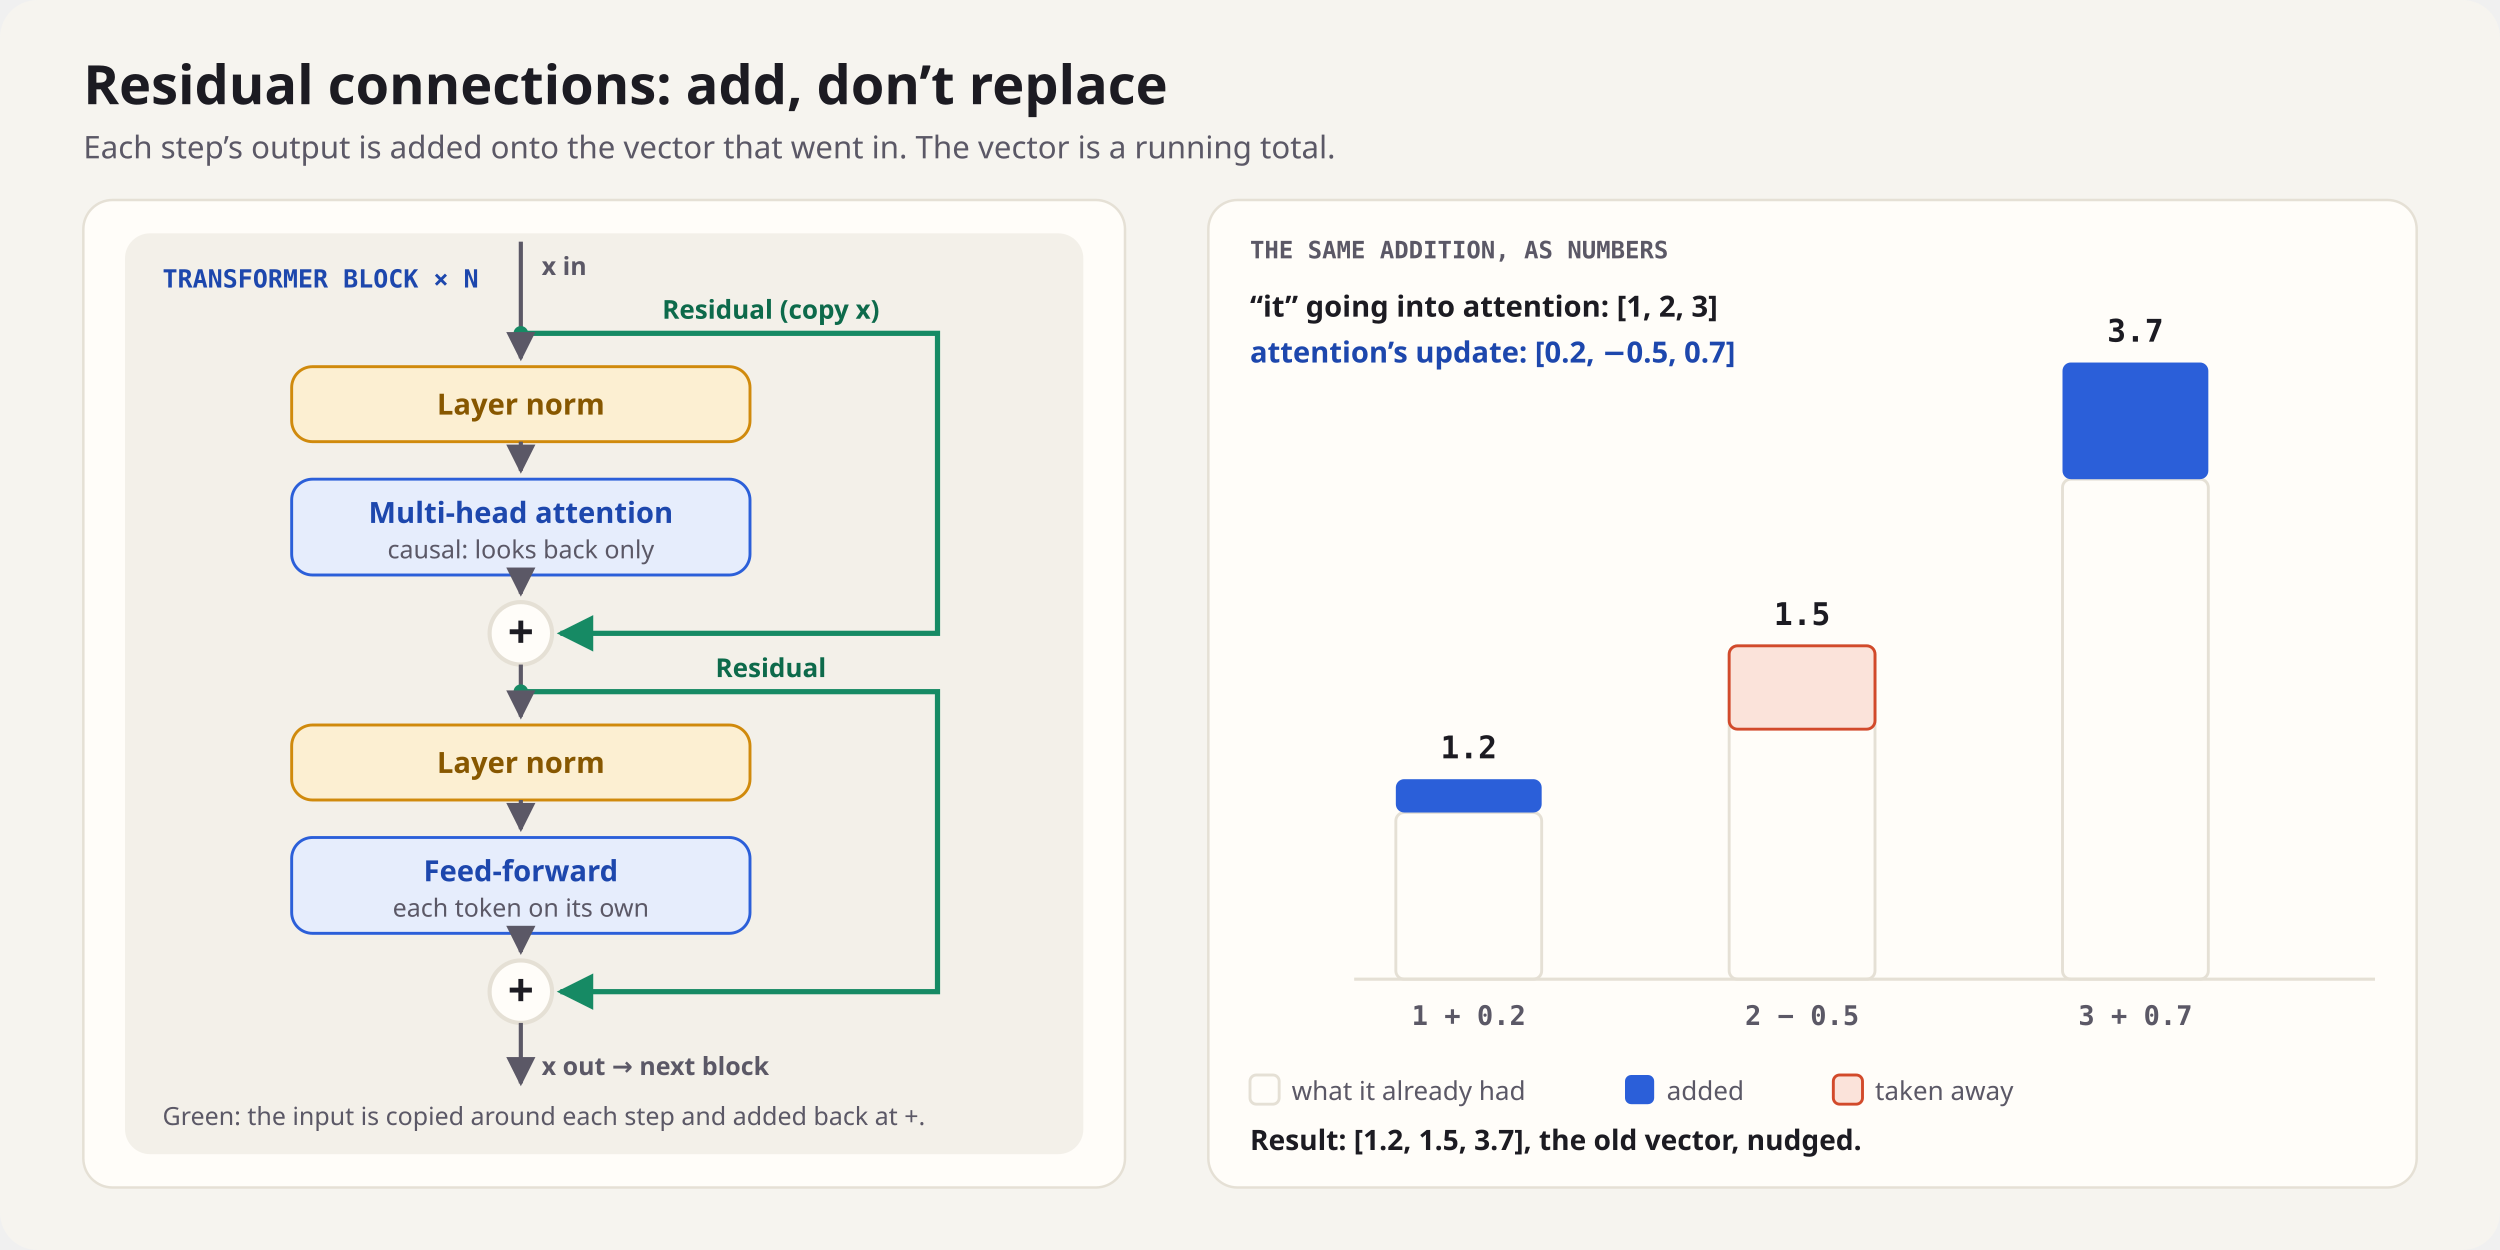
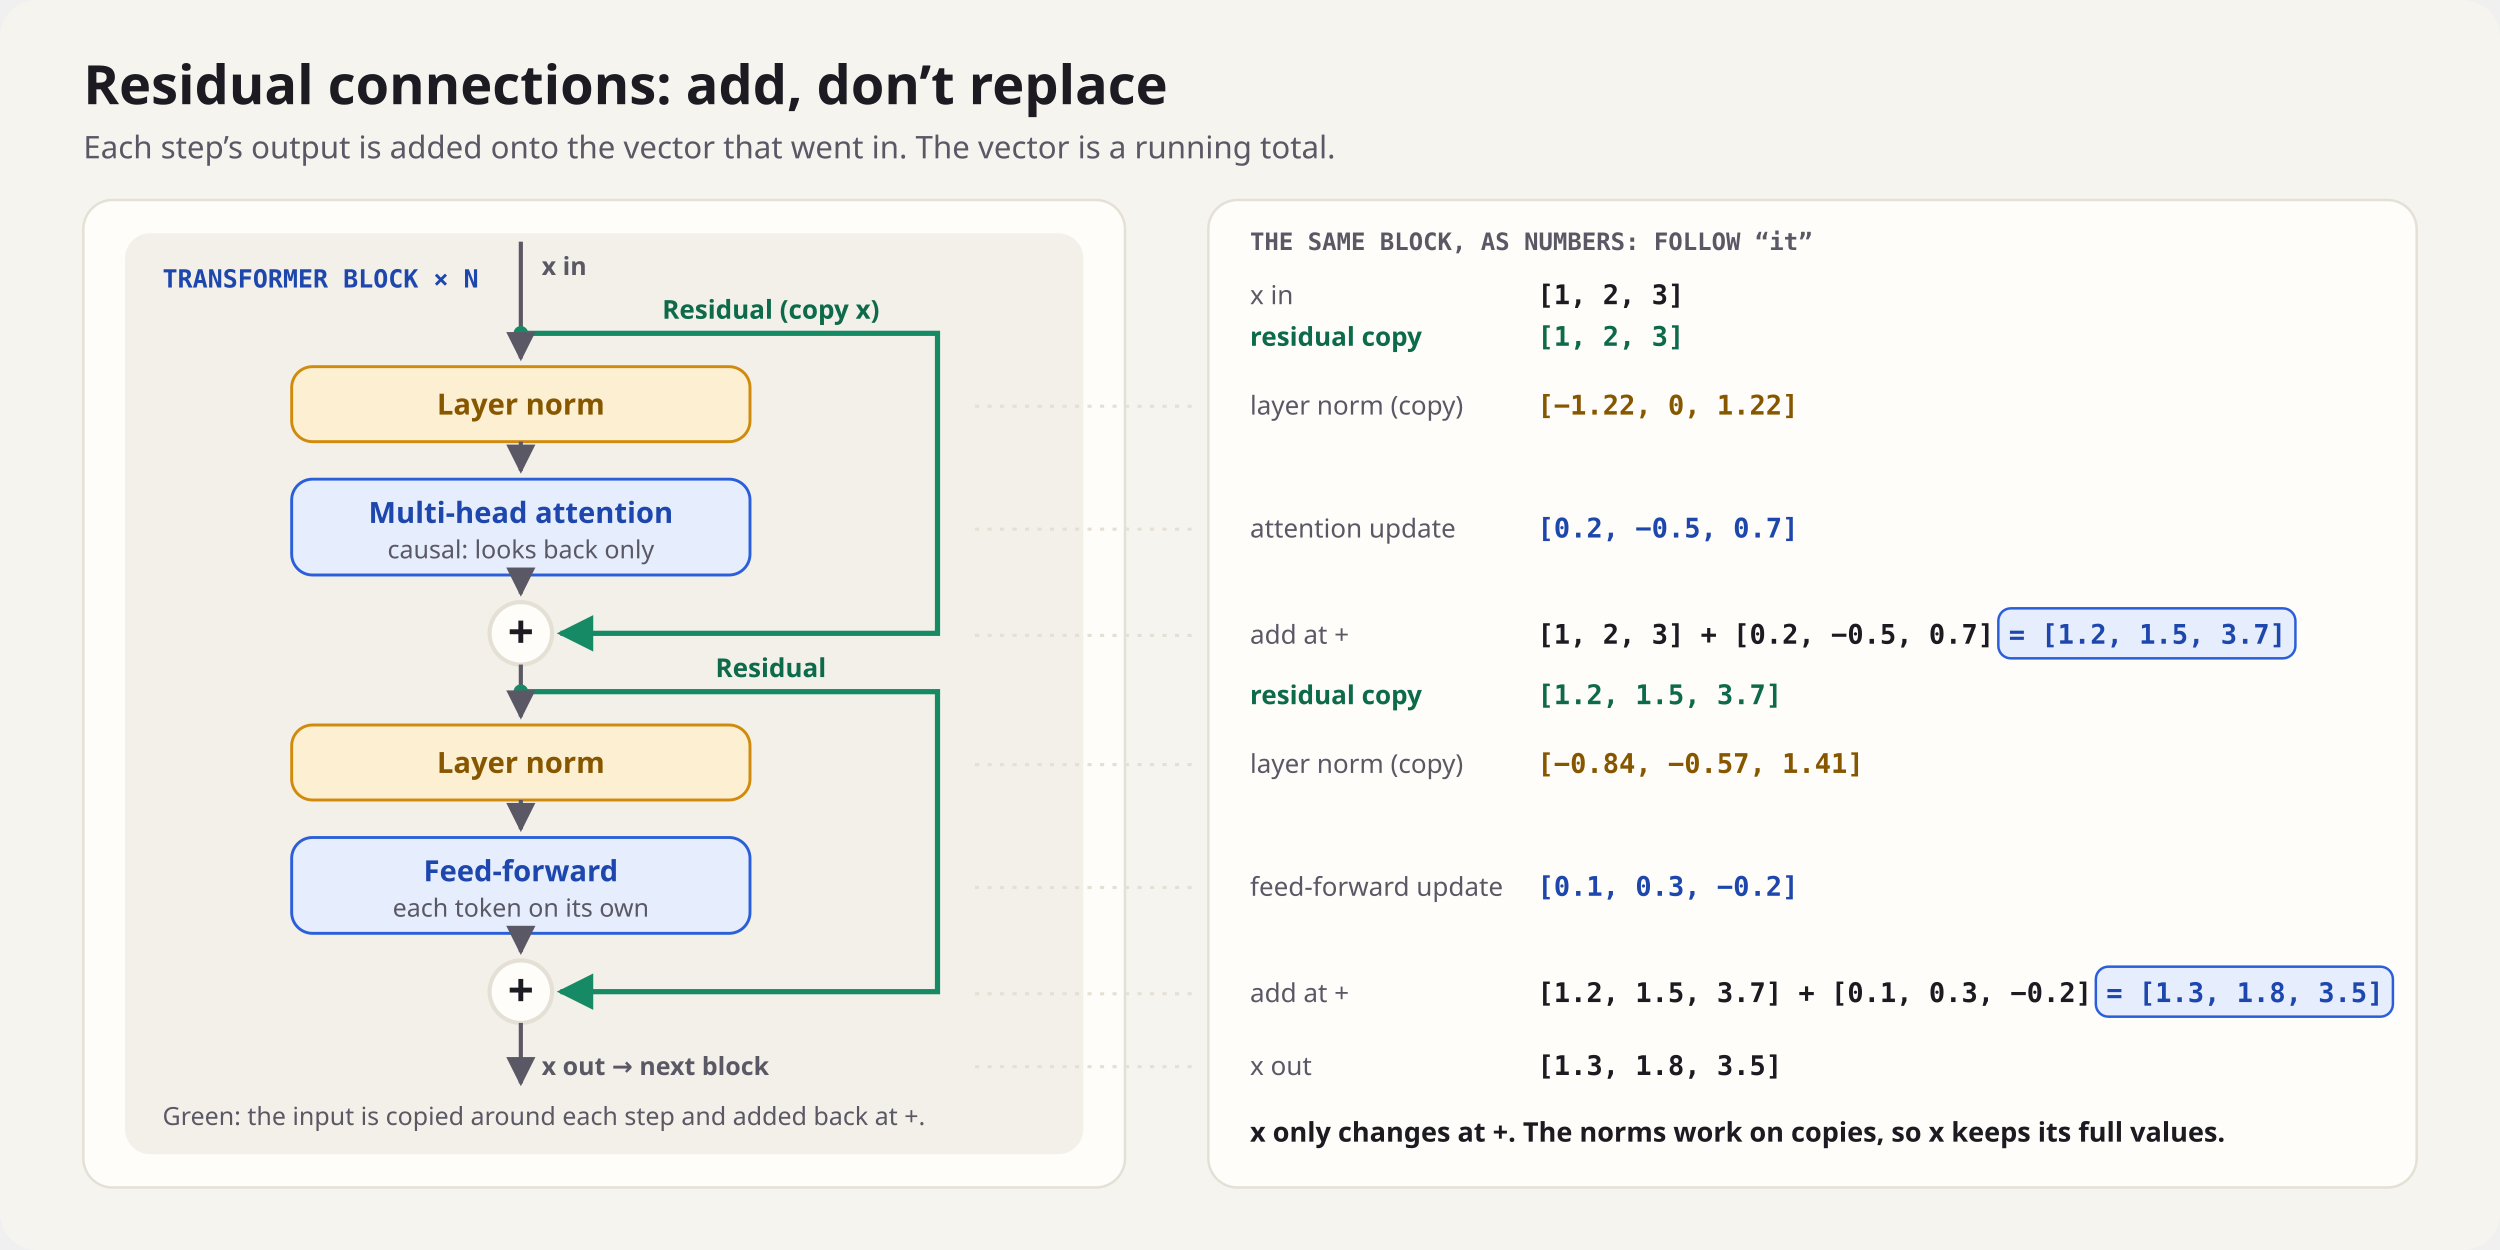
<svg xmlns="http://www.w3.org/2000/svg" viewBox="0 0 1200 600" role="img" aria-labelledby="t d" font-family="'Schibsted Grotesk', ui-sans-serif, system-ui, sans-serif">
  <style>
    .bg{fill:#f6f4ef}.card{fill:#fffdf9;stroke:#e5e0d5}.sunk{fill:#f3f0e9}
    .ink{fill:#1c1b22}.muted{fill:#5b5866}.onacc{fill:#ffffff}
    .acc{fill:#2b5fd9}.accink{fill:#1d47ad}.accsoft{fill:#e6edfc}
    .pos{fill:#168a64}.posink{fill:#0d6a4b}.possoft{fill:#dcf2e8;stroke:#168a64}
    .neg{fill:#d24a2b}.negink{fill:#ad3417}.negsoft{fill:#fbe3da;stroke:#d24a2b}
    .heat{fill:#fcefd2;stroke:#d08a0c}.heatink{fill:#875700}.heatfill{fill:#d08a0c}
    .line{stroke:#5b5866;fill:none;stroke-width:2}.thin{stroke:#e5e0d5;fill:none;stroke-width:1.5}
    .dash{stroke:#2b5fd9;fill:none;stroke-width:2;stroke-dasharray:6 5}
    .sacc{stroke:#2b5fd9;fill:none;stroke-width:2.5}.sheat{stroke:#d08a0c;fill:none;stroke-width:2.5}
    .spos{stroke:#168a64;fill:none;stroke-width:2.5}.sneg{stroke:#d24a2b;fill:none;stroke-width:2.5}
    .edge{stroke:#2b5fd9;fill:none;stroke-width:1;opacity:.45}
    .stream{stroke:#2b5fd9;fill:none;stroke-width:14;stroke-linecap:round;opacity:.35}
    .row{fill:#f3f0e9}.hit{fill:#e6edfc;stroke:#2b5fd9}
    .mono{font-family:'JetBrains Mono',ui-monospace,Menlo,monospace}
    .head{font-size:13px;font-weight:700;letter-spacing:.08em}
    .arrowhead{fill:#5b5866}.arrowacc{fill:#2b5fd9}
  </style>
  <defs>
    <marker id="a" viewBox="0 0 10 10" refX="9" refY="5" markerWidth="7" markerHeight="7" orient="auto-start-reverse">
      <path d="M0 0L10 5L0 10z" class="arrowhead" />
    </marker>
    <marker id="ap" viewBox="0 0 10 10" refX="9" refY="5" markerWidth="7" markerHeight="7" orient="auto-start-reverse">
      <path d="M0 0L10 5L0 10z" class="pos" />
    </marker>
    <marker id="aa" viewBox="0 0 10 10" refX="9" refY="5" markerWidth="7" markerHeight="7" orient="auto-start-reverse">
      <path d="M0 0L10 5L0 10z" class="arrowacc" />
    </marker>
  </defs>
  <rect class="bg" width="1200" height="600" rx="18" />
  <text x="40" y="50" text-anchor="start" class="ink" font-size="26" font-weight="700">Residual connections: add, don’t replace</text>
  <text x="40" y="76" text-anchor="start" class="muted" font-size="15">Each step’s output is added onto the vector that went in. The vector is a running total.</text>
  <rect class="card" x="40.0" y="96.0" width="500.0" height="474.0" rx="14" stroke-width="1.2" />
  <rect class="sunk" x="60.0" y="112.0" width="460.0" height="442.0" rx="12" />
  <text x="78" y="138" text-anchor="start" class="accink mono" font-size="12" font-weight="700">TRANSFORMER BLOCK × N</text>
  <line class="line" x1="250" y1="116" x2="250" y2="160" />
  <text x="260" y="132" text-anchor="start" class="muted" font-size="12" font-weight="600">x in</text>
  <circle class="pos" cx="250" cy="160" r="3.5" />
  <path class="spos" d="M250 160 H450 V304 H269" marker-end="url(#ap)" />
  <text x="370.0" y="153" text-anchor="middle" class="posink" font-size="12.5" font-weight="700">Residual (copy x)</text>
  <line class="line" x1="250" y1="160" x2="250" y2="172" marker-end="url(#a)" />
  <rect class="heat" x="140.0" y="176.0" width="220.0" height="36.0" rx="10" stroke-width="1.4" />
  <text x="250" y="199.0" text-anchor="middle" class="heatink" font-size="14" font-weight="700">Layer norm</text>
  <line class="line" x1="250" y1="212" x2="250" y2="226" marker-end="url(#a)" />
  <rect class="hit" x="140.0" y="230.0" width="220.0" height="46.0" rx="10" stroke-width="1.4" />
  <text x="250" y="251" text-anchor="middle" class="accink" font-size="14" font-weight="700">Multi-head attention</text>
  <text x="250" y="268" text-anchor="middle" class="muted" font-size="12">causal: looks back only</text>
  <line class="line" x1="250" y1="276" x2="250" y2="285" marker-end="url(#a)" />
  <circle class="card" cx="250" cy="304" r="15" stroke-width="2" />
  <text x="250" y="311" text-anchor="middle" class="ink" font-size="22" font-weight="700">+</text>
  <line class="line" x1="250" y1="319" x2="250" y2="332" />
  <circle class="pos" cx="250" cy="332" r="3.5" />
  <path class="spos" d="M250 332 H450 V476 H269" marker-end="url(#ap)" />
  <text x="370.0" y="325" text-anchor="middle" class="posink" font-size="12.5" font-weight="700">Residual</text>
  <line class="line" x1="250" y1="332" x2="250" y2="344" marker-end="url(#a)" />
  <rect class="heat" x="140.0" y="348.0" width="220.0" height="36.0" rx="10" stroke-width="1.4" />
  <text x="250" y="371.0" text-anchor="middle" class="heatink" font-size="14" font-weight="700">Layer norm</text>
  <line class="line" x1="250" y1="384" x2="250" y2="398" marker-end="url(#a)" />
  <rect class="hit" x="140.0" y="402.0" width="220.0" height="46.0" rx="10" stroke-width="1.4" />
  <text x="250" y="423" text-anchor="middle" class="accink" font-size="14" font-weight="700">Feed-forward</text>
  <text x="250" y="440" text-anchor="middle" class="muted" font-size="12">each token on its own</text>
  <line class="line" x1="250" y1="448" x2="250" y2="457" marker-end="url(#a)" />
  <circle class="card" cx="250" cy="476" r="15" stroke-width="2" />
  <text x="250" y="483" text-anchor="middle" class="ink" font-size="22" font-weight="700">+</text>
  <line class="line" x1="250" y1="491" x2="250" y2="520" marker-end="url(#a)" />
  <text x="260" y="516" text-anchor="start" class="muted" font-size="12" font-weight="600">x out → next block</text>
  <text x="78" y="540" text-anchor="start" class="muted" font-size="12">Green: the input is copied around each step and added back at +.</text>
  <rect class="card" x="580.0" y="96.0" width="580.0" height="474.0" rx="14" stroke-width="1.2" />
-   <text x="600" y="124" text-anchor="start" class="muted mono" font-size="11.5" font-weight="700">THE SAME ADDITION, AS NUMBERS</text>
-   <text x="600" y="152" text-anchor="start" class="ink" font-size="14" font-weight="600">“it” going into attention:  [1, 2, 3]</text>
-   <text x="600" y="174" text-anchor="start" class="accink" font-size="14" font-weight="600">attention’s update:  [0.2, −0.5, 0.7]</text>
-   <rect class="card" x="670.0" y="390.0" width="70.0" height="80.0" rx="4" stroke-width="1.4" />
-   <rect class="acc" x="670.0" y="374.0" width="70.0" height="16.0" rx="4" />
-   <text x="705.0" y="364.0" text-anchor="middle" class="ink mono" font-size="15" font-weight="700">1.2</text>
-   <text x="705.0" y="492" text-anchor="middle" class="muted mono" font-size="13" font-weight="600">1 + 0.2</text>
-   <rect class="card" x="830.0" y="310.0" width="70.0" height="160.0" rx="4" stroke-width="1.4" />
-   <rect class="negsoft" x="830.0" y="310.0" width="70.0" height="40.0" rx="4" stroke-width="1.4" />
-   <text x="865.0" y="300" text-anchor="middle" class="ink mono" font-size="15" font-weight="700">1.5</text>
-   <text x="865.0" y="492" text-anchor="middle" class="muted mono" font-size="13" font-weight="600">2 − 0.5</text>
-   <rect class="card" x="990.0" y="230.0" width="70.0" height="240.0" rx="4" stroke-width="1.4" />
-   <rect class="acc" x="990.0" y="174.0" width="70.0" height="56.0" rx="4" />
-   <text x="1025.0" y="164.0" text-anchor="middle" class="ink mono" font-size="15" font-weight="700">3.7</text>
-   <text x="1025.0" y="492" text-anchor="middle" class="muted mono" font-size="13" font-weight="600">3 + 0.7</text>
-   <line class="thin" x1="650" y1="470" x2="1140" y2="470" />
-   <rect class="card" x="600.0" y="516.0" width="14.0" height="14.0" rx="3" stroke-width="1.4" />
-   <text x="620" y="528" text-anchor="start" class="muted" font-size="12.5">what it already had</text>
-   <rect class="acc" x="780.0" y="516.0" width="14.0" height="14.0" rx="3" />
-   <text x="800" y="528" text-anchor="start" class="muted" font-size="12.5">added</text>
-   <rect class="negsoft" x="880.0" y="516.0" width="14.0" height="14.0" rx="3" stroke-width="1.4" />
-   <text x="900" y="528" text-anchor="start" class="muted" font-size="12.5">taken away</text>
-   <text x="600" y="552" text-anchor="start" class="ink" font-size="13.5" font-weight="700">Result: [1.2, 1.5, 3.7], the old vector, nudged.</text>
+   <text x="600" y="120" text-anchor="start" class="muted mono" font-size="11.5" font-weight="700">THE SAME BLOCK, AS NUMBERS: FOLLOW “it”</text>
+   <text x="600" y="146" text-anchor="start" class="muted" font-size="12.5">x in</text>
+   <text x="738" y="146" text-anchor="start" class="ink mono" font-size="13" font-weight="700">[1, 2, 3]</text>
+   <text x="600" y="166" text-anchor="start" class="posink" font-size="12.5" font-weight="600">residual copy</text>
+   <text x="738" y="166" text-anchor="start" class="posink mono" font-size="13" font-weight="700">[1, 2, 3]</text>
+   <line class="thin" x1="468" y1="195" x2="574" y2="195" stroke-dasharray="2 4" />
+   <text x="600" y="199" text-anchor="start" class="muted" font-size="12.5">layer norm (copy)</text>
+   <text x="738" y="199" text-anchor="start" class="heatink mono" font-size="13" font-weight="700">[−1.22, 0, 1.22]</text>
+   <line class="thin" x1="468" y1="254" x2="574" y2="254" stroke-dasharray="2 4" />
+   <text x="600" y="258" text-anchor="start" class="muted" font-size="12.5">attention update</text>
+   <text x="738" y="258" text-anchor="start" class="accink mono" font-size="13" font-weight="700">[0.2, −0.5, 0.7]</text>
+   <line class="thin" x1="468" y1="305" x2="574" y2="305" stroke-dasharray="2 4" />
+   <text x="600" y="309" text-anchor="start" class="muted" font-size="12.5">add at +</text>
+   <text x="738" y="309" text-anchor="start" class="ink mono" font-size="13" font-weight="700">[1, 2, 3] + [0.2, −0.5, 0.7]</text>
+   <text x="600" y="338" text-anchor="start" class="posink" font-size="12.5" font-weight="600">residual copy</text>
+   <text x="738" y="338" text-anchor="start" class="posink mono" font-size="13" font-weight="700">[1.2, 1.5, 3.7]</text>
+   <line class="thin" x1="468" y1="367" x2="574" y2="367" stroke-dasharray="2 4" />
+   <text x="600" y="371" text-anchor="start" class="muted" font-size="12.5">layer norm (copy)</text>
+   <text x="738" y="371" text-anchor="start" class="heatink mono" font-size="13" font-weight="700">[−0.84, −0.57, 1.41]</text>
+   <line class="thin" x1="468" y1="426" x2="574" y2="426" stroke-dasharray="2 4" />
+   <text x="600" y="430" text-anchor="start" class="muted" font-size="12.5">feed-forward update</text>
+   <text x="738" y="430" text-anchor="start" class="accink mono" font-size="13" font-weight="700">[0.1, 0.3, −0.2]</text>
+   <line class="thin" x1="468" y1="477" x2="574" y2="477" stroke-dasharray="2 4" />
+   <text x="600" y="481" text-anchor="start" class="muted" font-size="12.5">add at +</text>
+   <text x="738" y="481" text-anchor="start" class="ink mono" font-size="13" font-weight="700">[1.2, 1.5, 3.7] + [0.1, 0.3, −0.2]</text>
+   <line class="thin" x1="468" y1="512" x2="574" y2="512" stroke-dasharray="2 4" />
+   <text x="600" y="516" text-anchor="start" class="muted" font-size="12.5">x out</text>
+   <text x="738" y="516" text-anchor="start" class="ink mono" font-size="13" font-weight="700">[1.3, 1.8, 3.5]</text>
+   <rect class="hit" x="959.2" y="292.0" width="142.6" height="24.0" rx="6" stroke-width="1.2" />
+   <text x="964.2" y="309" text-anchor="start" class="accink mono" font-size="13" font-weight="700">= [1.2, 1.5, 3.7]</text>
+   <rect class="hit" x="1006.0" y="464.0" width="142.6" height="24.0" rx="6" stroke-width="1.2" />
+   <text x="1011.0" y="481" text-anchor="start" class="accink mono" font-size="13" font-weight="700">= [1.3, 1.8, 3.5]</text>
+   <text x="600" y="548" text-anchor="start" class="ink" font-size="13" font-weight="700">x only changes at +. The norms work on copies, so x keeps its full values.</text>
</svg>
